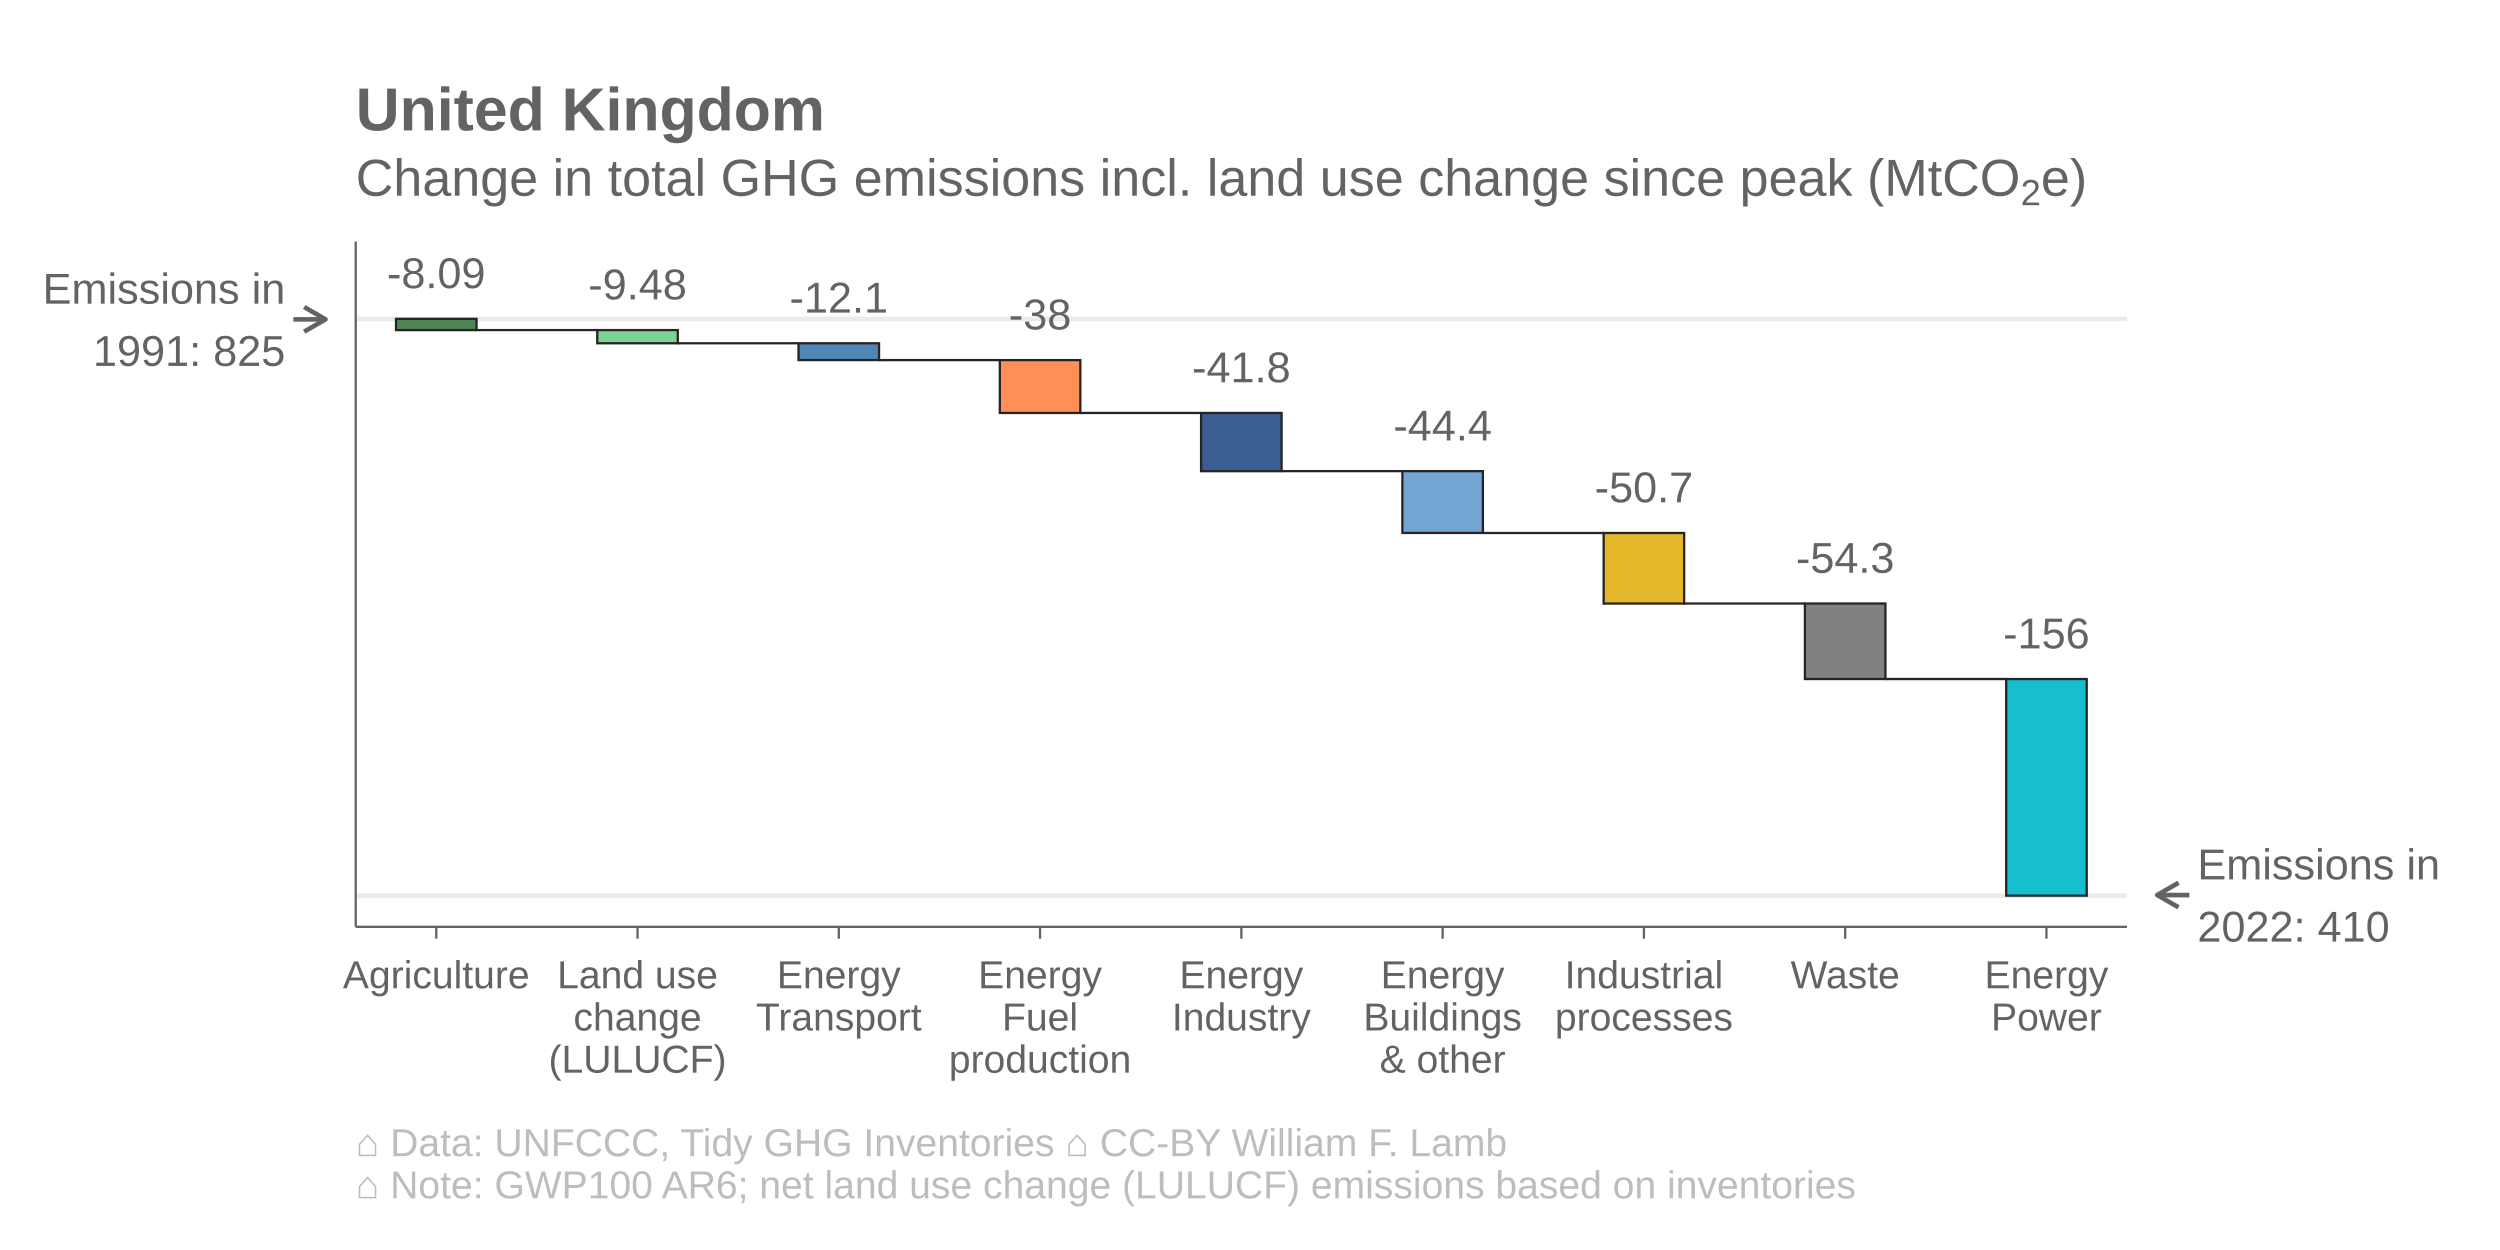
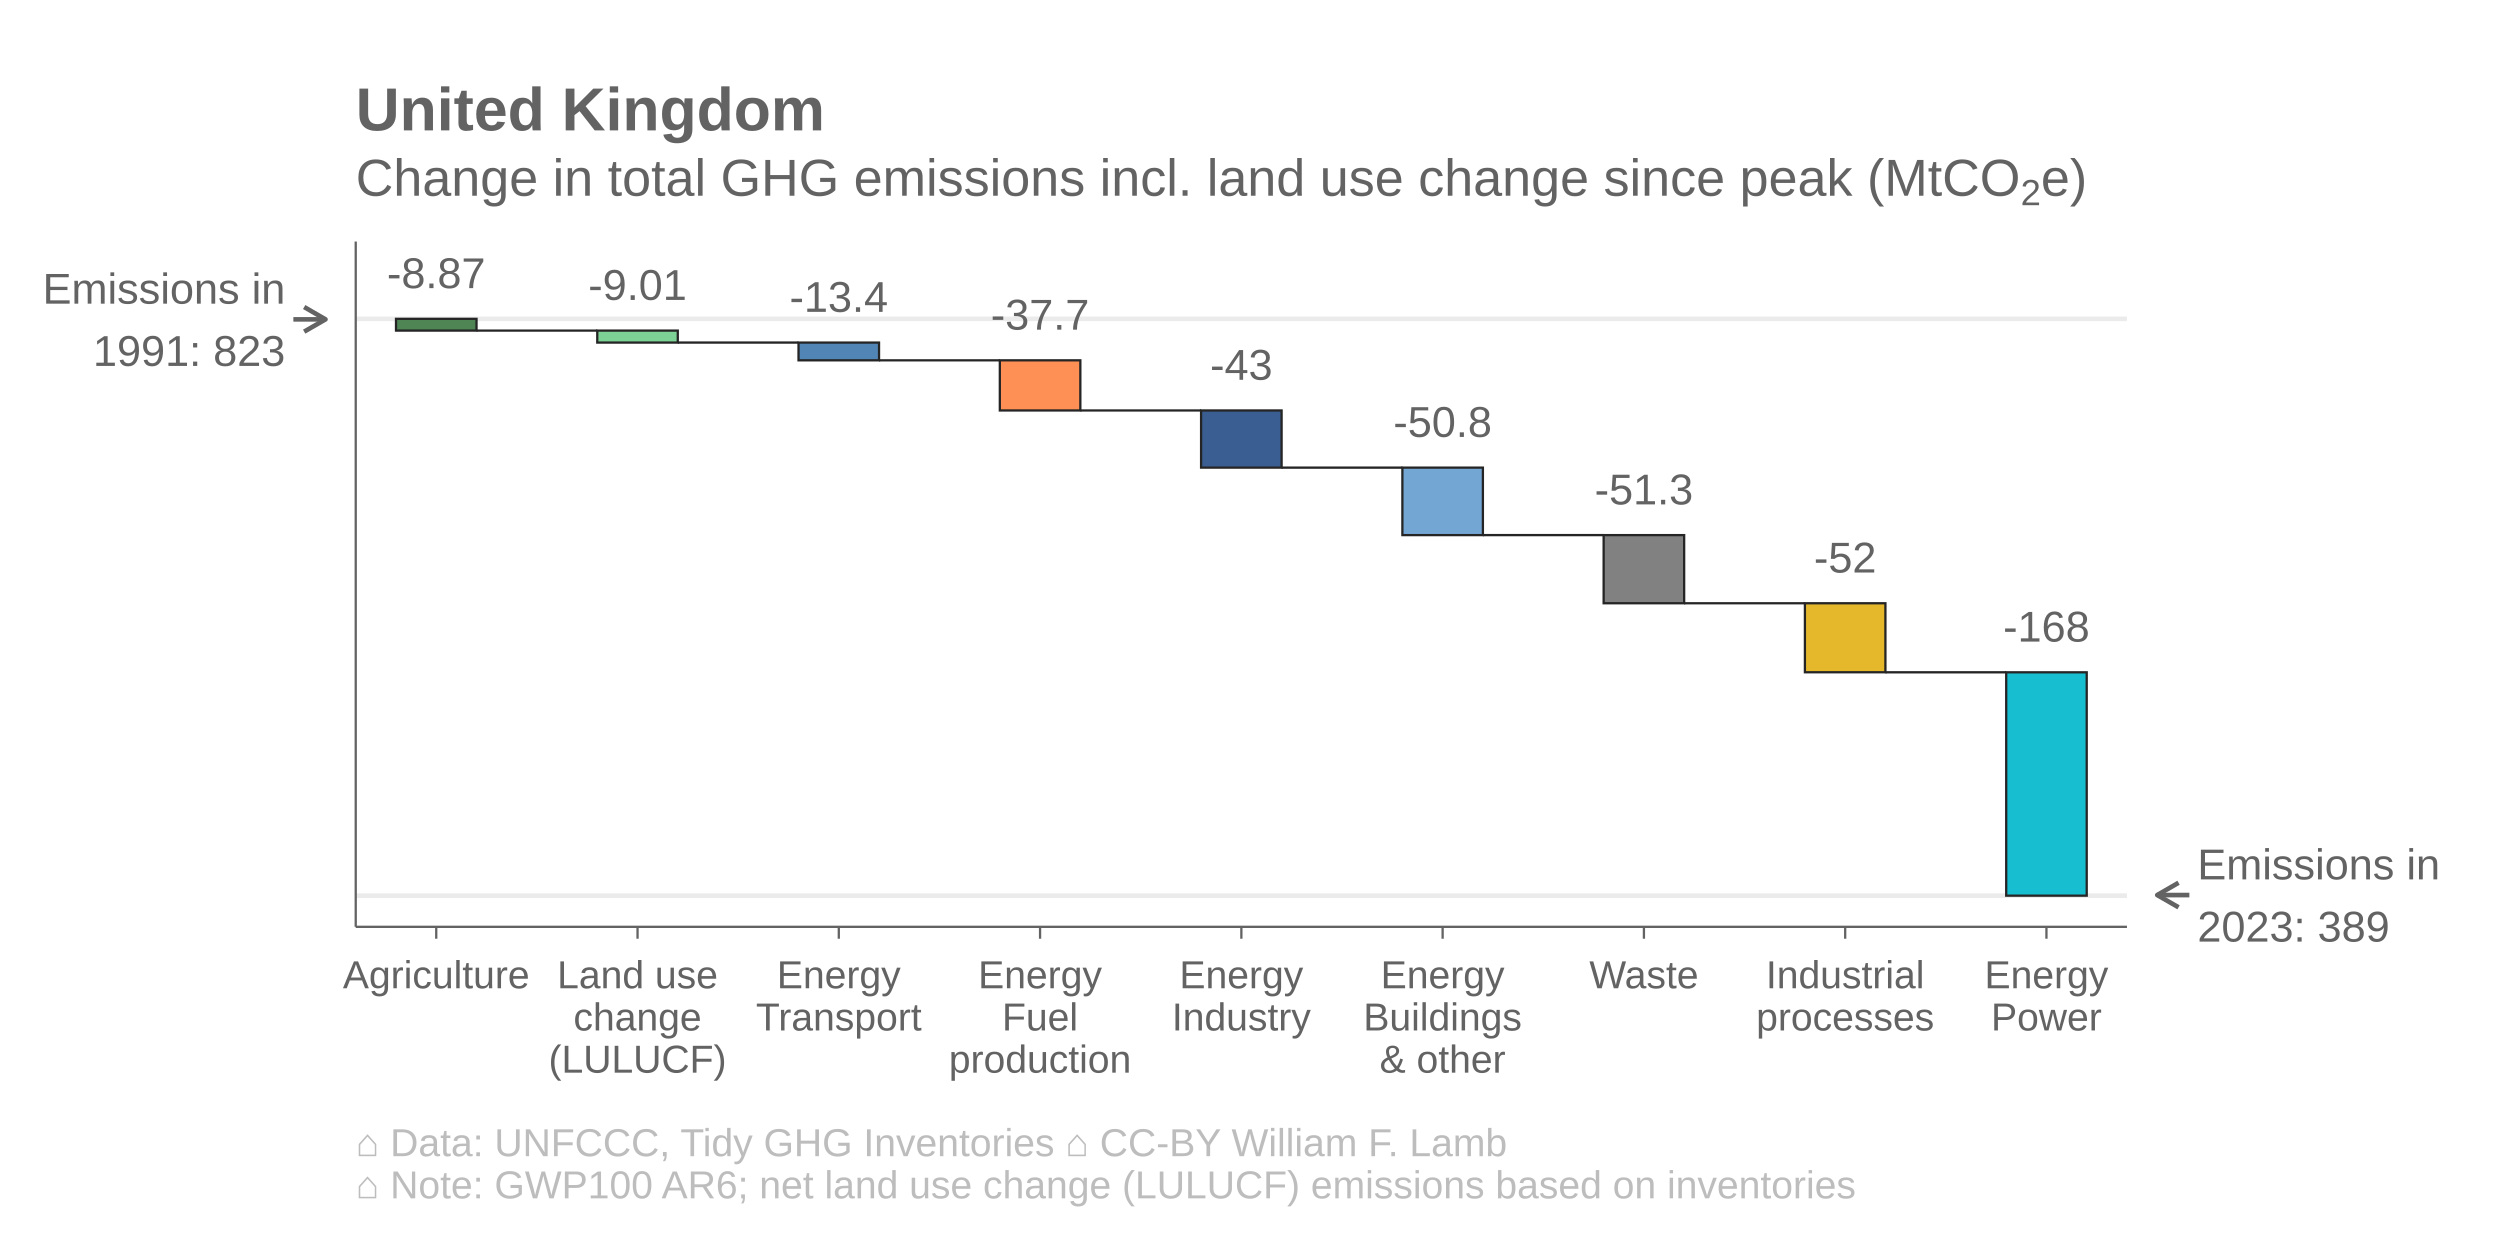
<svg xmlns="http://www.w3.org/2000/svg" class="svglite" width="576.00pt" height="288.00pt" viewBox="0 0 576.00 288.00">
  <defs>
    <style type="text/css">
    .svglite line, .svglite polyline, .svglite polygon, .svglite path, .svglite rect, .svglite circle {
      fill: none;
      stroke: #000000;
      stroke-linecap: round;
      stroke-linejoin: round;
      stroke-miterlimit: 10.00;
    }
    .svglite text {
      white-space: pre;
    }
  </style>
  </defs>
  <rect width="100%" height="100%" style="stroke: none; fill: #FFFFFF;" />
  <defs>
    <clipPath id="cpMC4wMHw1NzYuMDB8MC4wMHwyODguMDA=">
      <rect x="0.00" y="0.00" width="576.00" height="288.00" />
    </clipPath>
  </defs>
  <g clip-path="url(#cpMC4wMHw1NzYuMDB8MC4wMHwyODguMDA=)">
    <rect x="0" y="0.00" width="576.00" height="288.00" style="stroke-width: 1.07; stroke: #FFFFFF; fill: #FFFFFF;" />
  </g>
  <defs>
    <clipPath id="cpLTEuMjV8NS40OHw1LjQ4fDI4Mi41Mg==">
      <rect x="-1.25" y="5.48" width="6.73" height="277.04" />
    </clipPath>
  </defs>
  <g clip-path="url(#cpLTEuMjV8NS40OHw1LjQ4fDI4Mi41Mg==)">
    <rect x="-1.25" y="5.48" width="6.73" height="277.04" style="stroke-width: 1.07; stroke: #FFFFFF; fill: #FFFFFF;" />
  </g>
  <g clip-path="url(#cpMC4wMHw1NzYuMDB8MC4wMHwyODguMDA=)">
</g>
  <defs>
    <clipPath id="cpNzMuNzR8ODAuNDd8NS40OHwyODIuNTI=">
      <rect x="73.74" y="5.48" width="6.73" height="277.04" />
    </clipPath>
  </defs>
  <g clip-path="url(#cpNzMuNzR8ODAuNDd8NS40OHwyODIuNTI=)">
    <rect x="73.74" y="5.48" width="6.73" height="277.04" style="stroke-width: 1.07; stroke: #FFFFFF; fill: #FFFFFF;" />
  </g>
  <g clip-path="url(#cpMC4wMHw1NzYuMDB8MC4wMHwyODguMDA=)">
</g>
  <defs>
    <clipPath id="cpNDg4LjgxfDQ5NS41M3w1LjQ4fDI4Mi41Mg==">
      <rect x="488.81" y="5.48" width="6.73" height="277.04" />
    </clipPath>
  </defs>
  <g clip-path="url(#cpNDg4LjgxfDQ5NS41M3w1LjQ4fDI4Mi41Mg==)">
    <rect x="488.81" y="5.48" width="6.73" height="277.04" style="stroke-width: 1.07; stroke: #FFFFFF; fill: #FFFFFF;" />
  </g>
  <g clip-path="url(#cpMC4wMHw1NzYuMDB8MC4wMHwyODguMDA=)">
</g>
  <defs>
    <clipPath id="cpMTAuOTZ8NTY1LjA0fDU1LjY1fDIxMy41NA==">
      <rect x="10.96" y="55.65" width="554.08" height="157.89" />
    </clipPath>
  </defs>
  <g clip-path="url(#cpMTAuOTZ8NTY1LjA0fDU1LjY1fDIxMy41NA==)">
</g>
  <g clip-path="url(#cpMC4wMHw1NzYuMDB8MC4wMHwyODguMDA=)">
</g>
  <defs>
    <clipPath id="cpLTYuNzN8MTAuOTZ8NTUuNjV8MjEzLjU0">
      <rect x="-6.73" y="55.65" width="17.68" height="157.89" />
    </clipPath>
  </defs>
  <g clip-path="url(#cpLTYuNzN8MTAuOTZ8NTUuNjV8MjEzLjU0)">
</g>
  <g clip-path="url(#cpMC4wMHw1NzYuMDB8MC4wMHwyODguMDA=)">
</g>
  <defs>
    <clipPath id="cpMC4wMHw4MC40N3w1LjQ4fDI4Mi41Mg==">
      <rect x="0.00" y="5.48" width="80.47" height="277.04" />
    </clipPath>
  </defs>
  <g clip-path="url(#cpMC4wMHw4MC40N3w1LjQ4fDI4Mi41Mg==)">
    <rect x="-1.25" y="5.48" width="81.71" height="277.04" style="stroke-width: 1.07; stroke: #FFFFFF; fill: #FFFFFF;" />
  </g>
  <g clip-path="url(#cpMC4wMHw1NzYuMDB8MC4wMHwyODguMDA=)">
</g>
  <defs>
    <clipPath id="cpNzMuNzR8NDk1LjUzfDUuNDh8MjgyLjUy">
      <rect x="73.74" y="5.48" width="421.79" height="277.04" />
    </clipPath>
  </defs>
  <g clip-path="url(#cpNzMuNzR8NDk1LjUzfDUuNDh8MjgyLjUy)">
    <rect x="73.74" y="5.48" width="421.79" height="277.04" style="stroke-width: 1.07; stroke: #FFFFFF; fill: #FFFFFF;" />
  </g>
  <g clip-path="url(#cpMC4wMHw1NzYuMDB8MC4wMHwyODguMDA=)">
</g>
  <defs>
    <clipPath id="cpNDg4LjgxfDU3MC41Mnw1LjQ4fDI4Mi41Mg==">
      <rect x="488.81" y="5.48" width="81.71" height="277.04" />
    </clipPath>
  </defs>
  <g clip-path="url(#cpNDg4LjgxfDU3MC41Mnw1LjQ4fDI4Mi41Mg==)">
    <rect x="488.81" y="5.48" width="81.71" height="277.04" style="stroke-width: 1.07; stroke: #FFFFFF; fill: #FFFFFF;" />
  </g>
  <g clip-path="url(#cpMC4wMHw1NzYuMDB8MC4wMHwyODguMDA=)">
    <text x="65.73" y="69.97" text-anchor="end" style="font-size: 9.96px;fill: #636363; font-family: &quot;Arial&quot;;" textLength="55.86px" lengthAdjust="spacingAndGlyphs">Emissions in</text>
-     <text x="65.73" y="84.31" text-anchor="end" style="font-size: 9.96px;fill: #636363; font-family: &quot;Arial&quot;;" textLength="44.29px" lengthAdjust="spacingAndGlyphs">1991: 825</text>
+     <text x="65.73" y="84.31" text-anchor="end" style="font-size: 9.96px;fill: #636363; font-family: &quot;Arial&quot;;" textLength="44.29px" lengthAdjust="spacingAndGlyphs">1991: 823</text>
    <line x1="67.59" y1="73.58" x2="74.99" y2="73.58" style="stroke-width: 1.07; stroke: #636363; stroke-linecap: butt;" />
    <polyline points="70.08,76.41 74.99,73.58 70.08,70.74 " style="stroke-width: 1.07; stroke: #636363; stroke-linecap: butt;" />
  </g>
  <defs>
    <clipPath id="cpNjguMjZ8ODUuOTV8NTUuNjV8MjEzLjU0">
      <rect x="68.26" y="55.65" width="17.68" height="157.89" />
    </clipPath>
  </defs>
  <g clip-path="url(#cpNjguMjZ8ODUuOTV8NTUuNjV8MjEzLjU0)">
</g>
  <g clip-path="url(#cpMC4wMHw1NzYuMDB8MC4wMHwyODguMDA=)">
    <polyline points="81.96,73.46 490.05,73.46 " style="stroke-width: 1.07; stroke: #EBEBEB; stroke-linecap: butt;" />
    <polyline points="81.96,206.36 490.05,206.36 " style="stroke-width: 1.07; stroke: #EBEBEB; stroke-linecap: butt;" />
-     <rect x="91.24" y="73.46" width="18.55" height="2.60" style="stroke-width: 0.53; stroke: #252525; stroke-linecap: butt; stroke-linejoin: miter; fill: #4F8455;" />
-     <rect x="137.61" y="76.05" width="18.55" height="3.04" style="stroke-width: 0.53; stroke: #252525; stroke-linecap: butt; stroke-linejoin: miter; fill: #7DD396;" />
-     <rect x="183.98" y="79.09" width="18.55" height="3.87" style="stroke-width: 0.53; stroke: #252525; stroke-linecap: butt; stroke-linejoin: miter; fill: #5185B5;" />
-     <rect x="230.36" y="82.97" width="18.55" height="12.18" style="stroke-width: 0.53; stroke: #252525; stroke-linecap: butt; stroke-linejoin: miter; fill: #FF9055;" />
-     <rect x="276.73" y="95.15" width="18.55" height="13.41" style="stroke-width: 0.53; stroke: #252525; stroke-linecap: butt; stroke-linejoin: miter; fill: #3A5E91;" />
-     <rect x="323.11" y="108.55" width="18.55" height="14.24" style="stroke-width: 0.53; stroke: #252525; stroke-linecap: butt; stroke-linejoin: miter; fill: #74A6D4;" />
-     <rect x="369.48" y="122.80" width="18.55" height="16.26" style="stroke-width: 0.53; stroke: #252525; stroke-linecap: butt; stroke-linejoin: miter; fill: #E5B82C;" />
-     <rect x="415.85" y="139.05" width="18.55" height="17.40" style="stroke-width: 0.53; stroke: #252525; stroke-linecap: butt; stroke-linejoin: miter; fill: #818181;" />
-     <rect x="462.23" y="156.45" width="18.55" height="49.91" style="stroke-width: 0.53; stroke: #252525; stroke-linecap: butt; stroke-linejoin: miter; fill: #17BECF;" />
-     <line x1="109.79" y1="76.05" x2="137.61" y2="76.05" style="stroke-width: 0.53; stroke: #252525; stroke-linecap: butt;" />
-     <line x1="156.16" y1="79.09" x2="183.98" y2="79.09" style="stroke-width: 0.53; stroke: #252525; stroke-linecap: butt;" />
-     <line x1="202.53" y1="82.97" x2="230.36" y2="82.97" style="stroke-width: 0.53; stroke: #252525; stroke-linecap: butt;" />
-     <line x1="248.91" y1="95.15" x2="276.73" y2="95.15" style="stroke-width: 0.53; stroke: #252525; stroke-linecap: butt;" />
-     <line x1="295.28" y1="108.55" x2="323.11" y2="108.55" style="stroke-width: 0.53; stroke: #252525; stroke-linecap: butt;" />
-     <line x1="341.66" y1="122.80" x2="369.48" y2="122.80" style="stroke-width: 0.53; stroke: #252525; stroke-linecap: butt;" />
-     <line x1="388.03" y1="139.05" x2="415.85" y2="139.05" style="stroke-width: 0.53; stroke: #252525; stroke-linecap: butt;" />
-     <line x1="434.40" y1="156.45" x2="462.23" y2="156.45" style="stroke-width: 0.53; stroke: #252525; stroke-linecap: butt;" />
-     <text x="100.51" y="66.39" text-anchor="middle" style="font-size: 9.96px;fill: #636363; font-family: &quot;Arial&quot;;" textLength="22.69px" lengthAdjust="spacingAndGlyphs">-8.09</text>
-     <text x="146.89" y="68.98" text-anchor="middle" style="font-size: 9.96px;fill: #636363; font-family: &quot;Arial&quot;;" textLength="22.69px" lengthAdjust="spacingAndGlyphs">-9.48</text>
-     <text x="193.26" y="72.02" text-anchor="middle" style="font-size: 9.96px;fill: #636363; font-family: &quot;Arial&quot;;" textLength="22.69px" lengthAdjust="spacingAndGlyphs">-12.1</text>
-     <text x="239.63" y="75.90" text-anchor="middle" style="font-size: 9.96px;fill: #636363; font-family: &quot;Arial&quot;;" textLength="14.39px" lengthAdjust="spacingAndGlyphs">-38</text>
-     <text x="286.01" y="88.08" text-anchor="middle" style="font-size: 9.96px;fill: #636363; font-family: &quot;Arial&quot;;" textLength="22.69px" lengthAdjust="spacingAndGlyphs">-41.8</text>
-     <text x="332.38" y="101.49" text-anchor="middle" style="font-size: 9.96px;fill: #636363; font-family: &quot;Arial&quot;;" textLength="22.69px" lengthAdjust="spacingAndGlyphs">-44.4</text>
-     <text x="378.76" y="115.73" text-anchor="middle" style="font-size: 9.96px;fill: #636363; font-family: &quot;Arial&quot;;" textLength="22.69px" lengthAdjust="spacingAndGlyphs">-50.7</text>
-     <text x="425.13" y="131.98" text-anchor="middle" style="font-size: 9.96px;fill: #636363; font-family: &quot;Arial&quot;;" textLength="22.69px" lengthAdjust="spacingAndGlyphs">-54.3</text>
-     <text x="471.50" y="149.39" text-anchor="middle" style="font-size: 9.96px;fill: #636363; font-family: &quot;Arial&quot;;" textLength="19.92px" lengthAdjust="spacingAndGlyphs">-156</text>
+     <rect x="91.24" y="73.46" width="18.55" height="2.71" style="stroke-width: 0.53; stroke: #252525; stroke-linecap: butt; stroke-linejoin: miter; fill: #4F8455;" />
+     <rect x="137.61" y="76.17" width="18.55" height="2.76" style="stroke-width: 0.53; stroke: #252525; stroke-linecap: butt; stroke-linejoin: miter; fill: #7DD396;" />
+     <rect x="183.98" y="78.93" width="18.55" height="4.09" style="stroke-width: 0.53; stroke: #252525; stroke-linecap: butt; stroke-linejoin: miter; fill: #5185B5;" />
+     <rect x="230.36" y="83.02" width="18.55" height="11.55" style="stroke-width: 0.53; stroke: #252525; stroke-linecap: butt; stroke-linejoin: miter; fill: #FF9055;" />
+     <rect x="276.73" y="94.57" width="18.55" height="13.17" style="stroke-width: 0.53; stroke: #252525; stroke-linecap: butt; stroke-linejoin: miter; fill: #3A5E91;" />
+     <rect x="323.11" y="107.74" width="18.55" height="15.55" style="stroke-width: 0.53; stroke: #252525; stroke-linecap: butt; stroke-linejoin: miter; fill: #74A6D4;" />
+     <rect x="369.48" y="123.29" width="18.55" height="15.70" style="stroke-width: 0.53; stroke: #252525; stroke-linecap: butt; stroke-linejoin: miter; fill: #818181;" />
+     <rect x="415.85" y="138.99" width="18.55" height="15.90" style="stroke-width: 0.53; stroke: #252525; stroke-linecap: butt; stroke-linejoin: miter; fill: #E5B82C;" />
+     <rect x="462.23" y="154.90" width="18.55" height="51.46" style="stroke-width: 0.53; stroke: #252525; stroke-linecap: butt; stroke-linejoin: miter; fill: #17BECF;" />
+     <line x1="109.79" y1="76.17" x2="137.61" y2="76.17" style="stroke-width: 0.53; stroke: #252525; stroke-linecap: butt;" />
+     <line x1="156.16" y1="78.93" x2="183.98" y2="78.93" style="stroke-width: 0.53; stroke: #252525; stroke-linecap: butt;" />
+     <line x1="202.53" y1="83.02" x2="230.36" y2="83.02" style="stroke-width: 0.53; stroke: #252525; stroke-linecap: butt;" />
+     <line x1="248.91" y1="94.57" x2="276.73" y2="94.57" style="stroke-width: 0.53; stroke: #252525; stroke-linecap: butt;" />
+     <line x1="295.28" y1="107.74" x2="323.11" y2="107.74" style="stroke-width: 0.53; stroke: #252525; stroke-linecap: butt;" />
+     <line x1="341.66" y1="123.29" x2="369.48" y2="123.29" style="stroke-width: 0.53; stroke: #252525; stroke-linecap: butt;" />
+     <line x1="388.03" y1="138.99" x2="415.85" y2="138.99" style="stroke-width: 0.53; stroke: #252525; stroke-linecap: butt;" />
+     <line x1="434.40" y1="154.90" x2="462.23" y2="154.90" style="stroke-width: 0.53; stroke: #252525; stroke-linecap: butt;" />
+     <text x="100.51" y="66.39" text-anchor="middle" style="font-size: 9.96px;fill: #636363; font-family: &quot;Arial&quot;;" textLength="22.69px" lengthAdjust="spacingAndGlyphs">-8.87</text>
+     <text x="146.89" y="69.10" text-anchor="middle" style="font-size: 9.96px;fill: #636363; font-family: &quot;Arial&quot;;" textLength="22.69px" lengthAdjust="spacingAndGlyphs">-9.01</text>
+     <text x="193.26" y="71.86" text-anchor="middle" style="font-size: 9.96px;fill: #636363; font-family: &quot;Arial&quot;;" textLength="22.69px" lengthAdjust="spacingAndGlyphs">-13.4</text>
+     <text x="239.63" y="75.95" text-anchor="middle" style="font-size: 9.96px;fill: #636363; font-family: &quot;Arial&quot;;" textLength="22.69px" lengthAdjust="spacingAndGlyphs">-37.7</text>
+     <text x="286.01" y="87.50" text-anchor="middle" style="font-size: 9.96px;fill: #636363; font-family: &quot;Arial&quot;;" textLength="14.39px" lengthAdjust="spacingAndGlyphs">-43</text>
+     <text x="332.38" y="100.67" text-anchor="middle" style="font-size: 9.96px;fill: #636363; font-family: &quot;Arial&quot;;" textLength="22.69px" lengthAdjust="spacingAndGlyphs">-50.8</text>
+     <text x="378.76" y="116.22" text-anchor="middle" style="font-size: 9.96px;fill: #636363; font-family: &quot;Arial&quot;;" textLength="22.69px" lengthAdjust="spacingAndGlyphs">-51.3</text>
+     <text x="425.13" y="131.92" text-anchor="middle" style="font-size: 9.96px;fill: #636363; font-family: &quot;Arial&quot;;" textLength="14.39px" lengthAdjust="spacingAndGlyphs">-52</text>
+     <text x="471.50" y="147.83" text-anchor="middle" style="font-size: 9.96px;fill: #636363; font-family: &quot;Arial&quot;;" textLength="19.92px" lengthAdjust="spacingAndGlyphs">-168</text>
    <polyline points="81.96,213.54 81.96,55.65 " style="stroke-width: 0.53; stroke: #636363; stroke-linecap: butt;" />
    <polyline points="81.96,213.54 490.05,213.54 " style="stroke-width: 0.53; stroke: #636363; stroke-linecap: butt;" />
    <polyline points="100.51,216.28 100.51,213.54 " style="stroke-width: 0.53; stroke: #636363; stroke-linecap: butt;" />
    <polyline points="146.89,216.28 146.89,213.54 " style="stroke-width: 0.53; stroke: #636363; stroke-linecap: butt;" />
    <polyline points="193.26,216.28 193.26,213.54 " style="stroke-width: 0.53; stroke: #636363; stroke-linecap: butt;" />
    <polyline points="239.63,216.28 239.63,213.54 " style="stroke-width: 0.53; stroke: #636363; stroke-linecap: butt;" />
    <polyline points="286.01,216.28 286.01,213.54 " style="stroke-width: 0.53; stroke: #636363; stroke-linecap: butt;" />
    <polyline points="332.38,216.28 332.38,213.54 " style="stroke-width: 0.53; stroke: #636363; stroke-linecap: butt;" />
    <polyline points="378.76,216.28 378.76,213.54 " style="stroke-width: 0.53; stroke: #636363; stroke-linecap: butt;" />
    <polyline points="425.13,216.28 425.13,213.54 " style="stroke-width: 0.53; stroke: #636363; stroke-linecap: butt;" />
    <polyline points="471.50,216.28 471.50,213.54 " style="stroke-width: 0.53; stroke: #636363; stroke-linecap: butt;" />
    <text x="100.51" y="227.70" text-anchor="middle" style="font-size: 9.00px;fill: #636363; font-family: &quot;Arial&quot;;" textLength="43.01px" lengthAdjust="spacingAndGlyphs">Agriculture</text>
    <text x="146.89" y="227.70" text-anchor="middle" style="font-size: 9.00px;fill: #636363; font-family: &quot;Arial&quot;;" textLength="37.02px" lengthAdjust="spacingAndGlyphs">Land use</text>
    <text x="146.89" y="237.42" text-anchor="middle" style="font-size: 9.00px;fill: #636363; font-family: &quot;Arial&quot;;" textLength="29.52px" lengthAdjust="spacingAndGlyphs">change</text>
    <text x="146.89" y="247.14" text-anchor="middle" style="font-size: 9.00px;fill: #636363; font-family: &quot;Arial&quot;;" textLength="41.00px" lengthAdjust="spacingAndGlyphs">(LULUCF)</text>
    <text x="193.26" y="227.70" text-anchor="middle" style="font-size: 9.00px;fill: #636363; font-family: &quot;Arial&quot;;" textLength="28.51px" lengthAdjust="spacingAndGlyphs">Energy</text>
    <text x="193.26" y="237.42" text-anchor="middle" style="font-size: 9.00px;fill: #636363; font-family: &quot;Arial&quot;;" textLength="38.17px" lengthAdjust="spacingAndGlyphs">Transport</text>
    <text x="239.63" y="227.70" text-anchor="middle" style="font-size: 9.00px;fill: #636363; font-family: &quot;Arial&quot;;" textLength="28.51px" lengthAdjust="spacingAndGlyphs">Energy</text>
    <text x="239.63" y="237.42" text-anchor="middle" style="font-size: 9.00px;fill: #636363; font-family: &quot;Arial&quot;;" textLength="17.51px" lengthAdjust="spacingAndGlyphs">Fuel</text>
    <text x="239.63" y="247.14" text-anchor="middle" style="font-size: 9.00px;fill: #636363; font-family: &quot;Arial&quot;;" textLength="42.02px" lengthAdjust="spacingAndGlyphs">production</text>
    <text x="286.01" y="227.70" text-anchor="middle" style="font-size: 9.00px;fill: #636363; font-family: &quot;Arial&quot;;" textLength="28.51px" lengthAdjust="spacingAndGlyphs">Energy</text>
    <text x="286.01" y="237.42" text-anchor="middle" style="font-size: 9.00px;fill: #636363; font-family: &quot;Arial&quot;;" textLength="32.00px" lengthAdjust="spacingAndGlyphs">Industry</text>
    <text x="332.38" y="227.70" text-anchor="middle" style="font-size: 9.00px;fill: #636363; font-family: &quot;Arial&quot;;" textLength="28.51px" lengthAdjust="spacingAndGlyphs">Energy</text>
    <text x="332.38" y="237.42" text-anchor="middle" style="font-size: 9.00px;fill: #636363; font-family: &quot;Arial&quot;;" textLength="36.53px" lengthAdjust="spacingAndGlyphs">Buildings</text>
    <text x="332.38" y="247.14" text-anchor="middle" style="font-size: 9.00px;fill: #636363; font-family: &quot;Arial&quot;;" textLength="29.01px" lengthAdjust="spacingAndGlyphs">&amp; other</text>
-     <text x="378.76" y="227.70" text-anchor="middle" style="font-size: 9.00px;fill: #636363; font-family: &quot;Arial&quot;;" textLength="36.51px" lengthAdjust="spacingAndGlyphs">Industrial</text>
-     <text x="378.76" y="237.42" text-anchor="middle" style="font-size: 9.00px;fill: #636363; font-family: &quot;Arial&quot;;" textLength="41.01px" lengthAdjust="spacingAndGlyphs">processes</text>
-     <text x="425.13" y="227.70" text-anchor="middle" style="font-size: 9.00px;fill: #636363; font-family: &quot;Arial&quot;;" textLength="25.17px" lengthAdjust="spacingAndGlyphs">Waste</text>
+     <text x="378.76" y="227.70" text-anchor="middle" style="font-size: 9.00px;fill: #636363; font-family: &quot;Arial&quot;;" textLength="25.17px" lengthAdjust="spacingAndGlyphs">Waste</text>
+     <text x="425.13" y="227.70" text-anchor="middle" style="font-size: 9.00px;fill: #636363; font-family: &quot;Arial&quot;;" textLength="36.51px" lengthAdjust="spacingAndGlyphs">Industrial</text>
+     <text x="425.13" y="237.42" text-anchor="middle" style="font-size: 9.00px;fill: #636363; font-family: &quot;Arial&quot;;" textLength="41.01px" lengthAdjust="spacingAndGlyphs">processes</text>
    <text x="471.50" y="227.70" text-anchor="middle" style="font-size: 9.00px;fill: #636363; font-family: &quot;Arial&quot;;" textLength="28.51px" lengthAdjust="spacingAndGlyphs">Energy</text>
    <text x="471.50" y="237.42" text-anchor="middle" style="font-size: 9.00px;fill: #636363; font-family: &quot;Arial&quot;;" textLength="25.51px" lengthAdjust="spacingAndGlyphs">Power</text>
    <text x="81.96" y="45.10" style="font-size: 12.00px;fill: #636363; font-family: &quot;Arial&quot;;" textLength="383.59px" lengthAdjust="spacingAndGlyphs">Change in total GHG emissions incl. land use change since peak (MtCO</text>
    <text x="465.55" y="47.28" style="font-size: 8.40px;fill: #636363; font-family: &quot;Arial&quot;;" textLength="4.67px" lengthAdjust="spacingAndGlyphs">2</text>
    <text x="470.22" y="45.10" style="font-size: 12.00px;fill: #636363; font-family: &quot;Arial&quot;;" textLength="10.67px" lengthAdjust="spacingAndGlyphs">e)</text>
    <text x="81.96" y="30.04" style="font-size: 14.00px; font-weight: bold;fill: #636363; font-family: &quot;Arial&quot;;" textLength="108.05px" lengthAdjust="spacingAndGlyphs">United Kingdom</text>
    <text x="81.96" y="266.38" style="font-size: 9.00px;fill: #BDBDBD; font-family: &quot;Arial&quot;;" textLength="275.23px" lengthAdjust="spacingAndGlyphs">⌂ Data: UNFCCC, Tidy GHG Inventories   ⌂ CC-BY William F. Lamb  </text>
    <text x="81.96" y="276.10" style="font-size: 9.00px;fill: #BDBDBD; font-family: &quot;Arial&quot;;" textLength="345.55px" lengthAdjust="spacingAndGlyphs">⌂ Note: GWP100 AR6; net land use change (LULUCF) emissions based on inventories</text>
  </g>
  <defs>
    <clipPath id="cpNDgzLjMzfDUwMS4wMXw1NS42NXwyMTMuNTQ=">
      <rect x="483.33" y="55.65" width="17.68" height="157.89" />
    </clipPath>
  </defs>
  <g clip-path="url(#cpNDgzLjMzfDUwMS4wMXw1NS42NXwyMTMuNTQ=)">
</g>
  <g clip-path="url(#cpMC4wMHw1NzYuMDB8MC4wMHwyODguMDA=)">
    <text x="506.28" y="202.61" style="font-size: 9.96px;fill: #636363; font-family: &quot;Arial&quot;;" textLength="55.86px" lengthAdjust="spacingAndGlyphs">Emissions in</text>
-     <text x="506.28" y="216.95" style="font-size: 9.96px;fill: #636363; font-family: &quot;Arial&quot;;" textLength="44.29px" lengthAdjust="spacingAndGlyphs">2022: 410</text>
+     <text x="506.28" y="216.95" style="font-size: 9.96px;fill: #636363; font-family: &quot;Arial&quot;;" textLength="44.29px" lengthAdjust="spacingAndGlyphs">2023: 389</text>
    <line x1="504.43" y1="206.22" x2="497.03" y2="206.22" style="stroke-width: 1.07; stroke: #636363; stroke-linecap: butt;" />
    <polyline points="501.94,203.38 497.03,206.22 501.94,209.05 " style="stroke-width: 1.07; stroke: #636363; stroke-linecap: butt;" />
  </g>
</svg>
